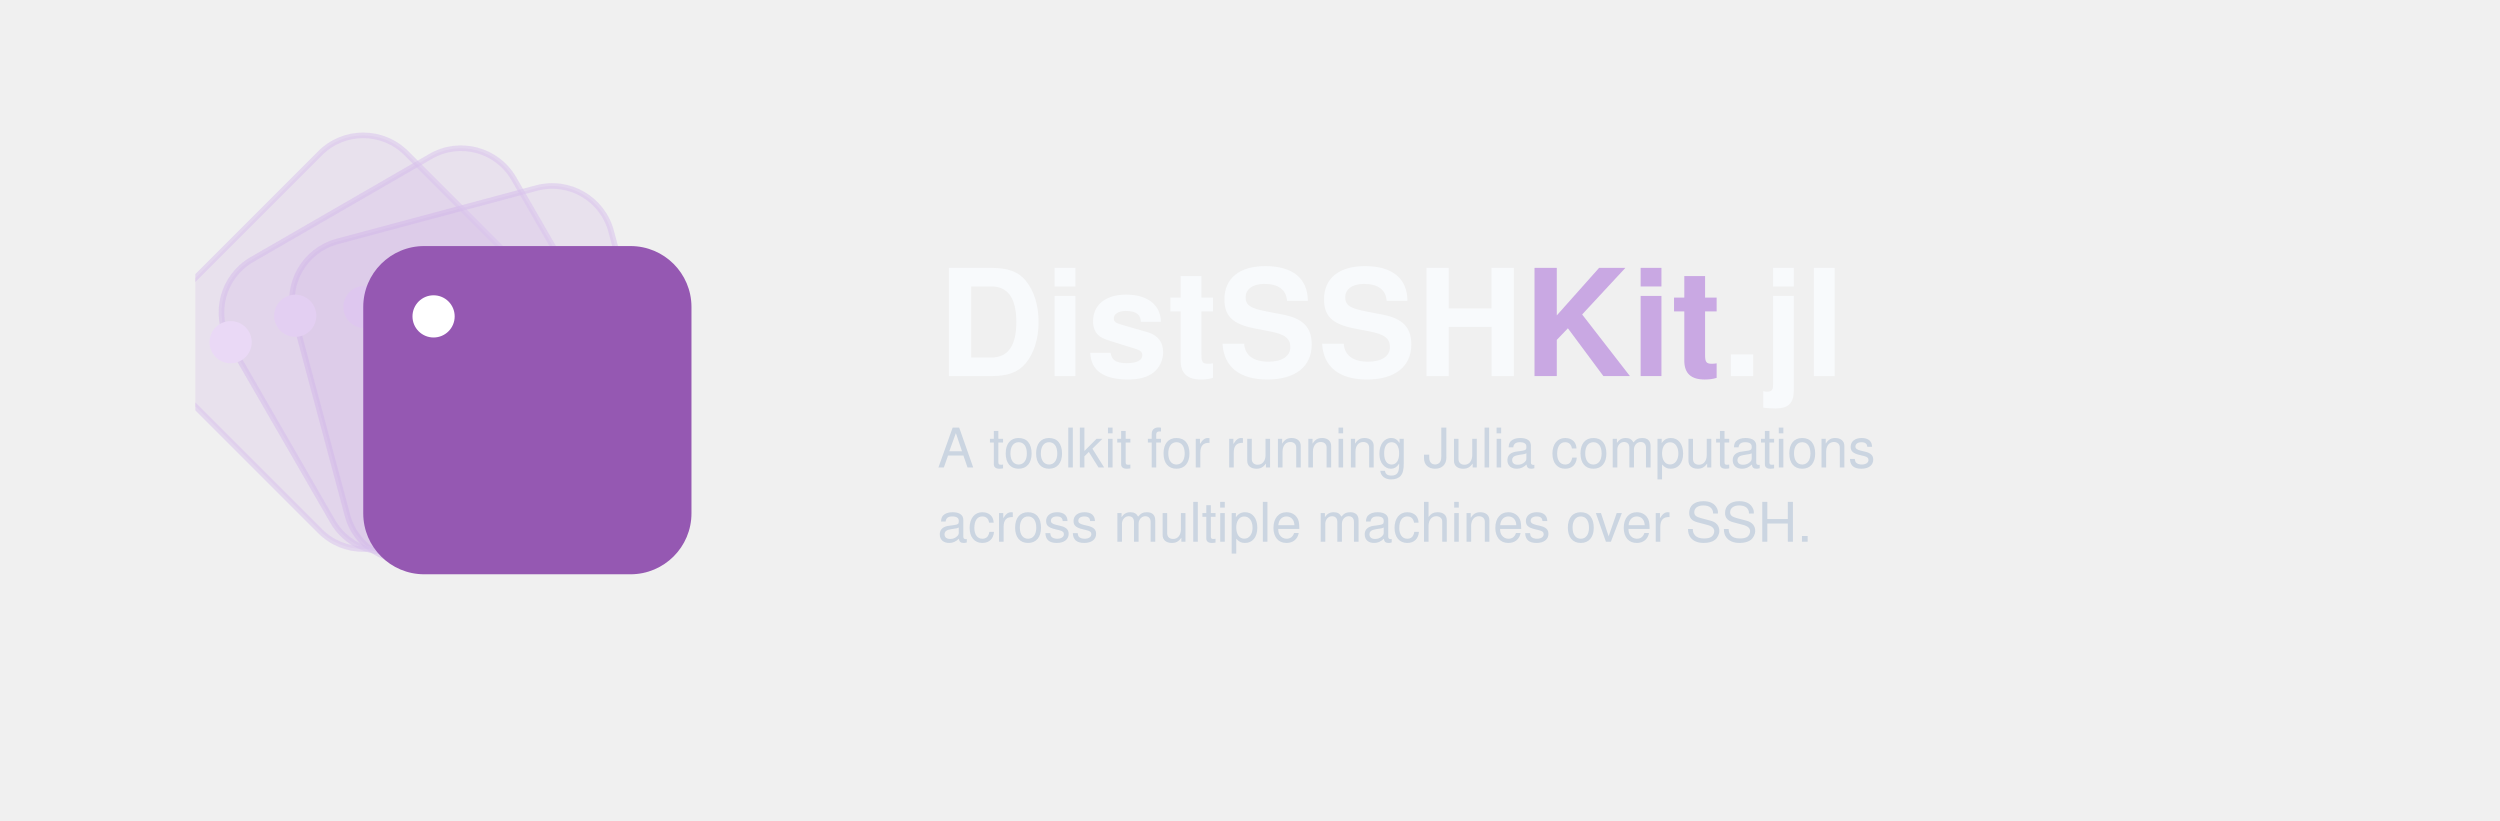
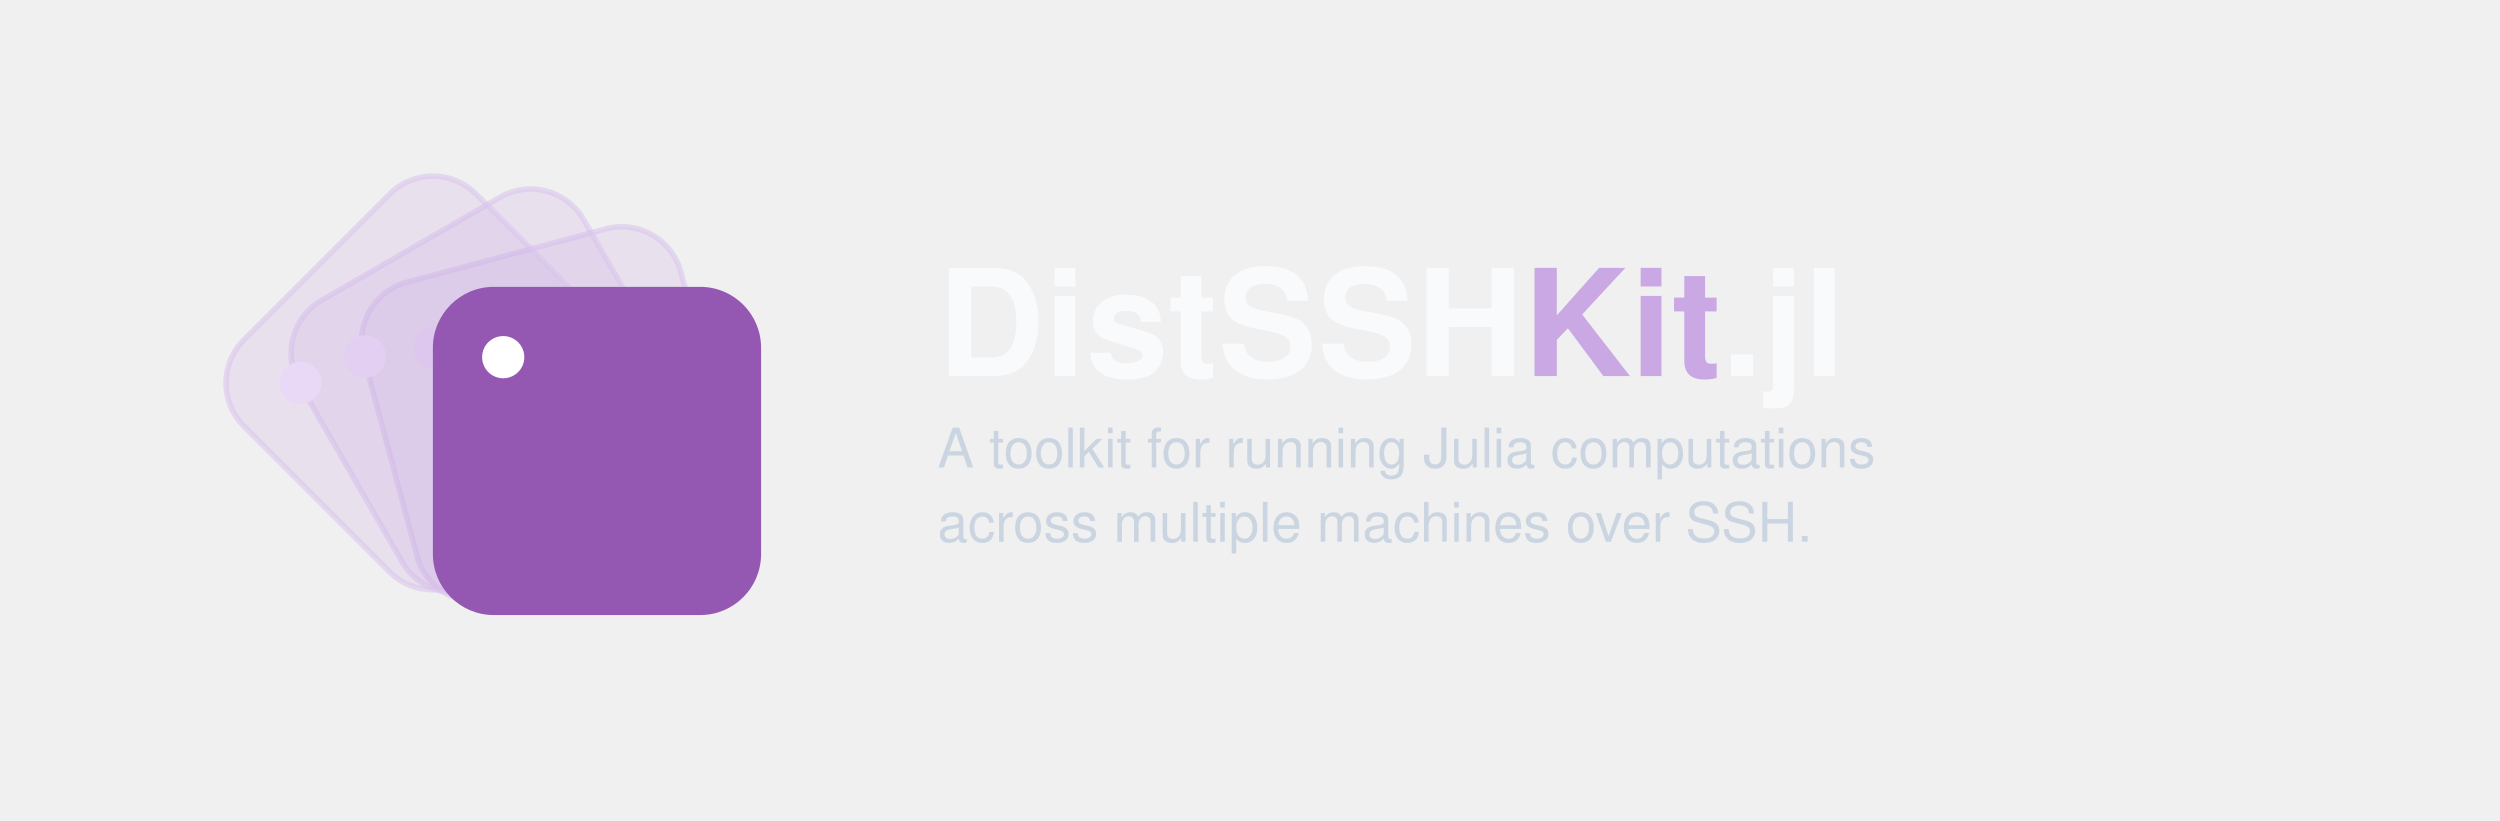
<svg xmlns="http://www.w3.org/2000/svg" width="1280" height="420" viewBox="0 0 1280 420">
  <svg x="100" y="40" width="340" height="340" viewBox="0 0 128 128">
-     <g transform="translate(32.37 32.37) scale(0.9038)">
+     <g transform="translate(45.79 40.23) scale(0.9038)">
      <g transform="rotate(-15 0 70)">
        <rect x="0" y="0" width="70" height="70" rx="13" fill="#c9a8e3" fill-opacity="0.21" stroke="#d9c2ec" stroke-opacity="0.55" stroke-width="1.2" />
        <circle cx="15" cy="15" r="4.5" fill="#ead9f6" />
      </g>
      <g transform="rotate(-30 0 70)">
        <rect x="0" y="0" width="70" height="70" rx="13" fill="#c9a8e3" fill-opacity="0.21" stroke="#d9c2ec" stroke-opacity="0.55" stroke-width="1.2" />
        <circle cx="15" cy="15" r="4.5" fill="#ead9f6" />
      </g>
      <g transform="rotate(-45 0 70)">
        <rect x="0" y="0" width="70" height="70" rx="13" fill="#c9a8e3" fill-opacity="0.21" stroke="#d9c2ec" stroke-opacity="0.55" stroke-width="1.2" />
        <circle cx="15" cy="15" r="4.5" fill="#ead9f6" />
      </g>
      <rect x="0" y="0" width="70" height="70" rx="13" fill="#9558b2" />
      <circle cx="15" cy="15" r="4.5" fill="#ffffff" />
    </g>
  </svg>
  <text x="480" y="166" dominant-baseline="middle" fill="#f8fafc" font-family="'Helvetica Neue', Helvetica, Arial, sans-serif" font-size="76" font-weight="800">DistSSH<tspan fill="#c9a8e3">Kit</tspan>.jl</text>
  <text x="480" y="230" dominant-baseline="middle" fill="#cbd5e1" font-family="'Helvetica Neue', Helvetica, Arial, sans-serif" font-size="28" font-weight="500">A toolkit for running Julia computations</text>
  <text x="480" y="268" dominant-baseline="middle" fill="#cbd5e1" font-family="'Helvetica Neue', Helvetica, Arial, sans-serif" font-size="28" font-weight="500">across multiple machines over SSH.</text>
</svg>
